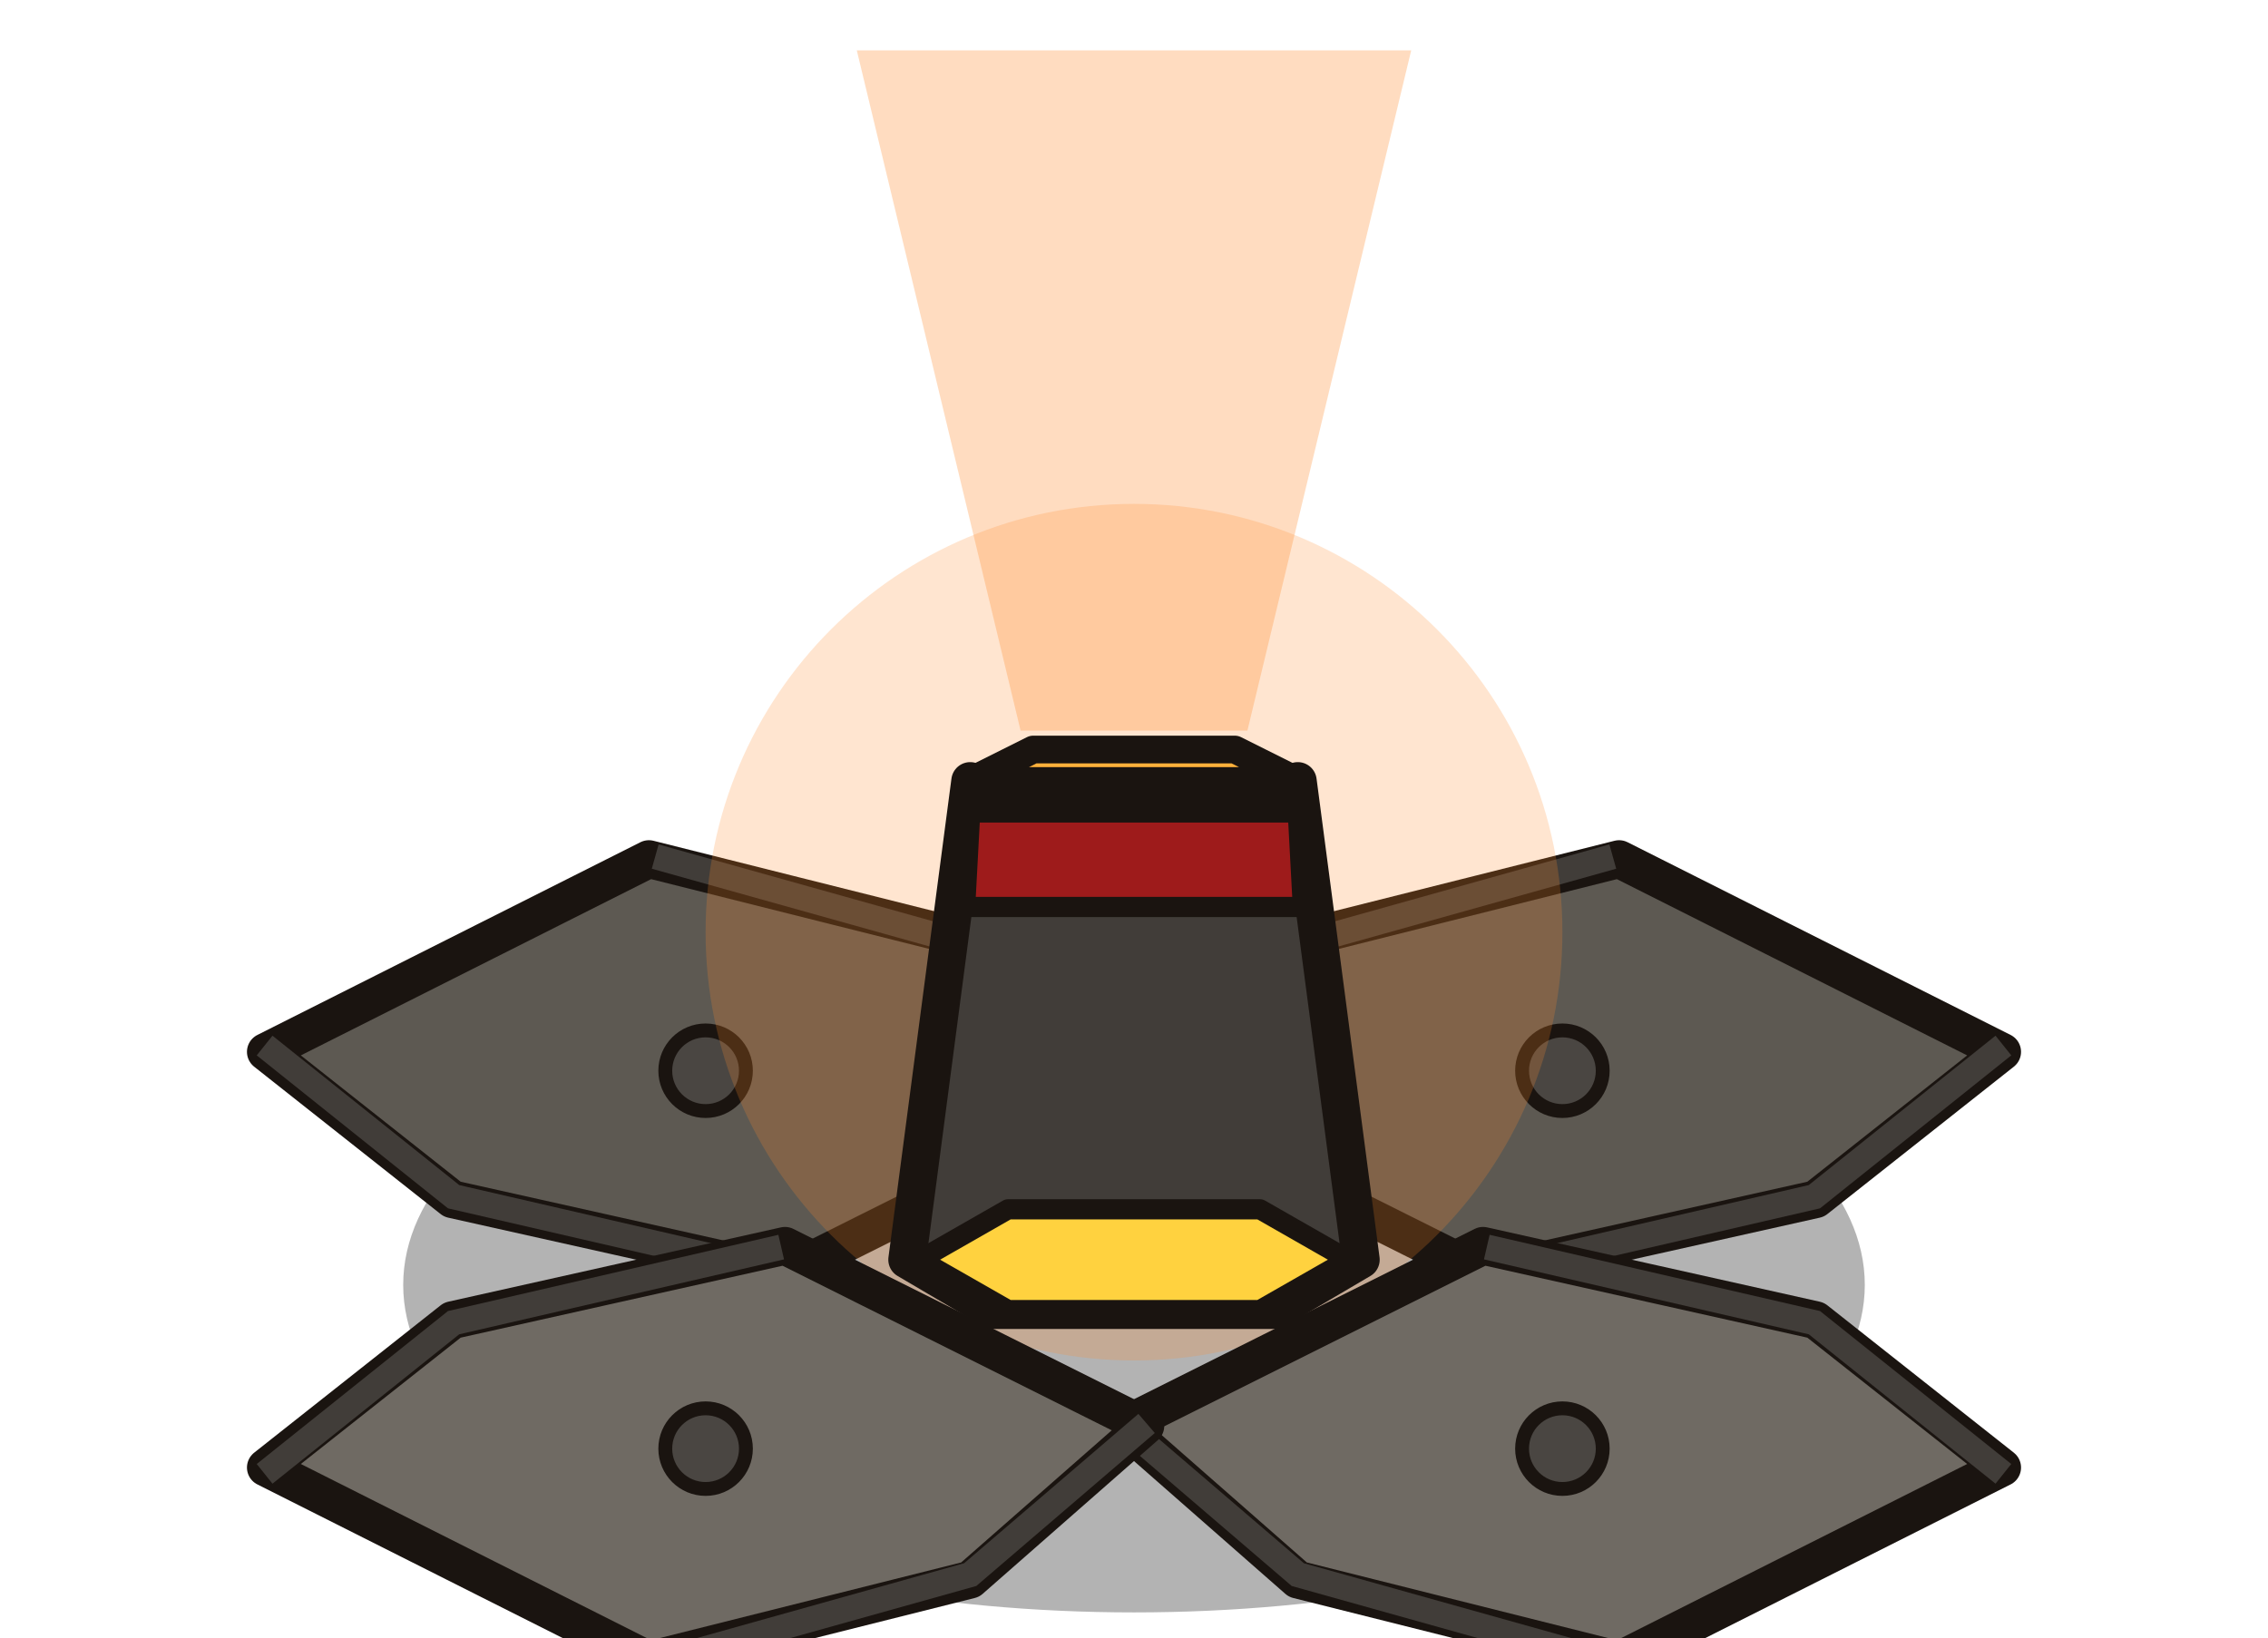
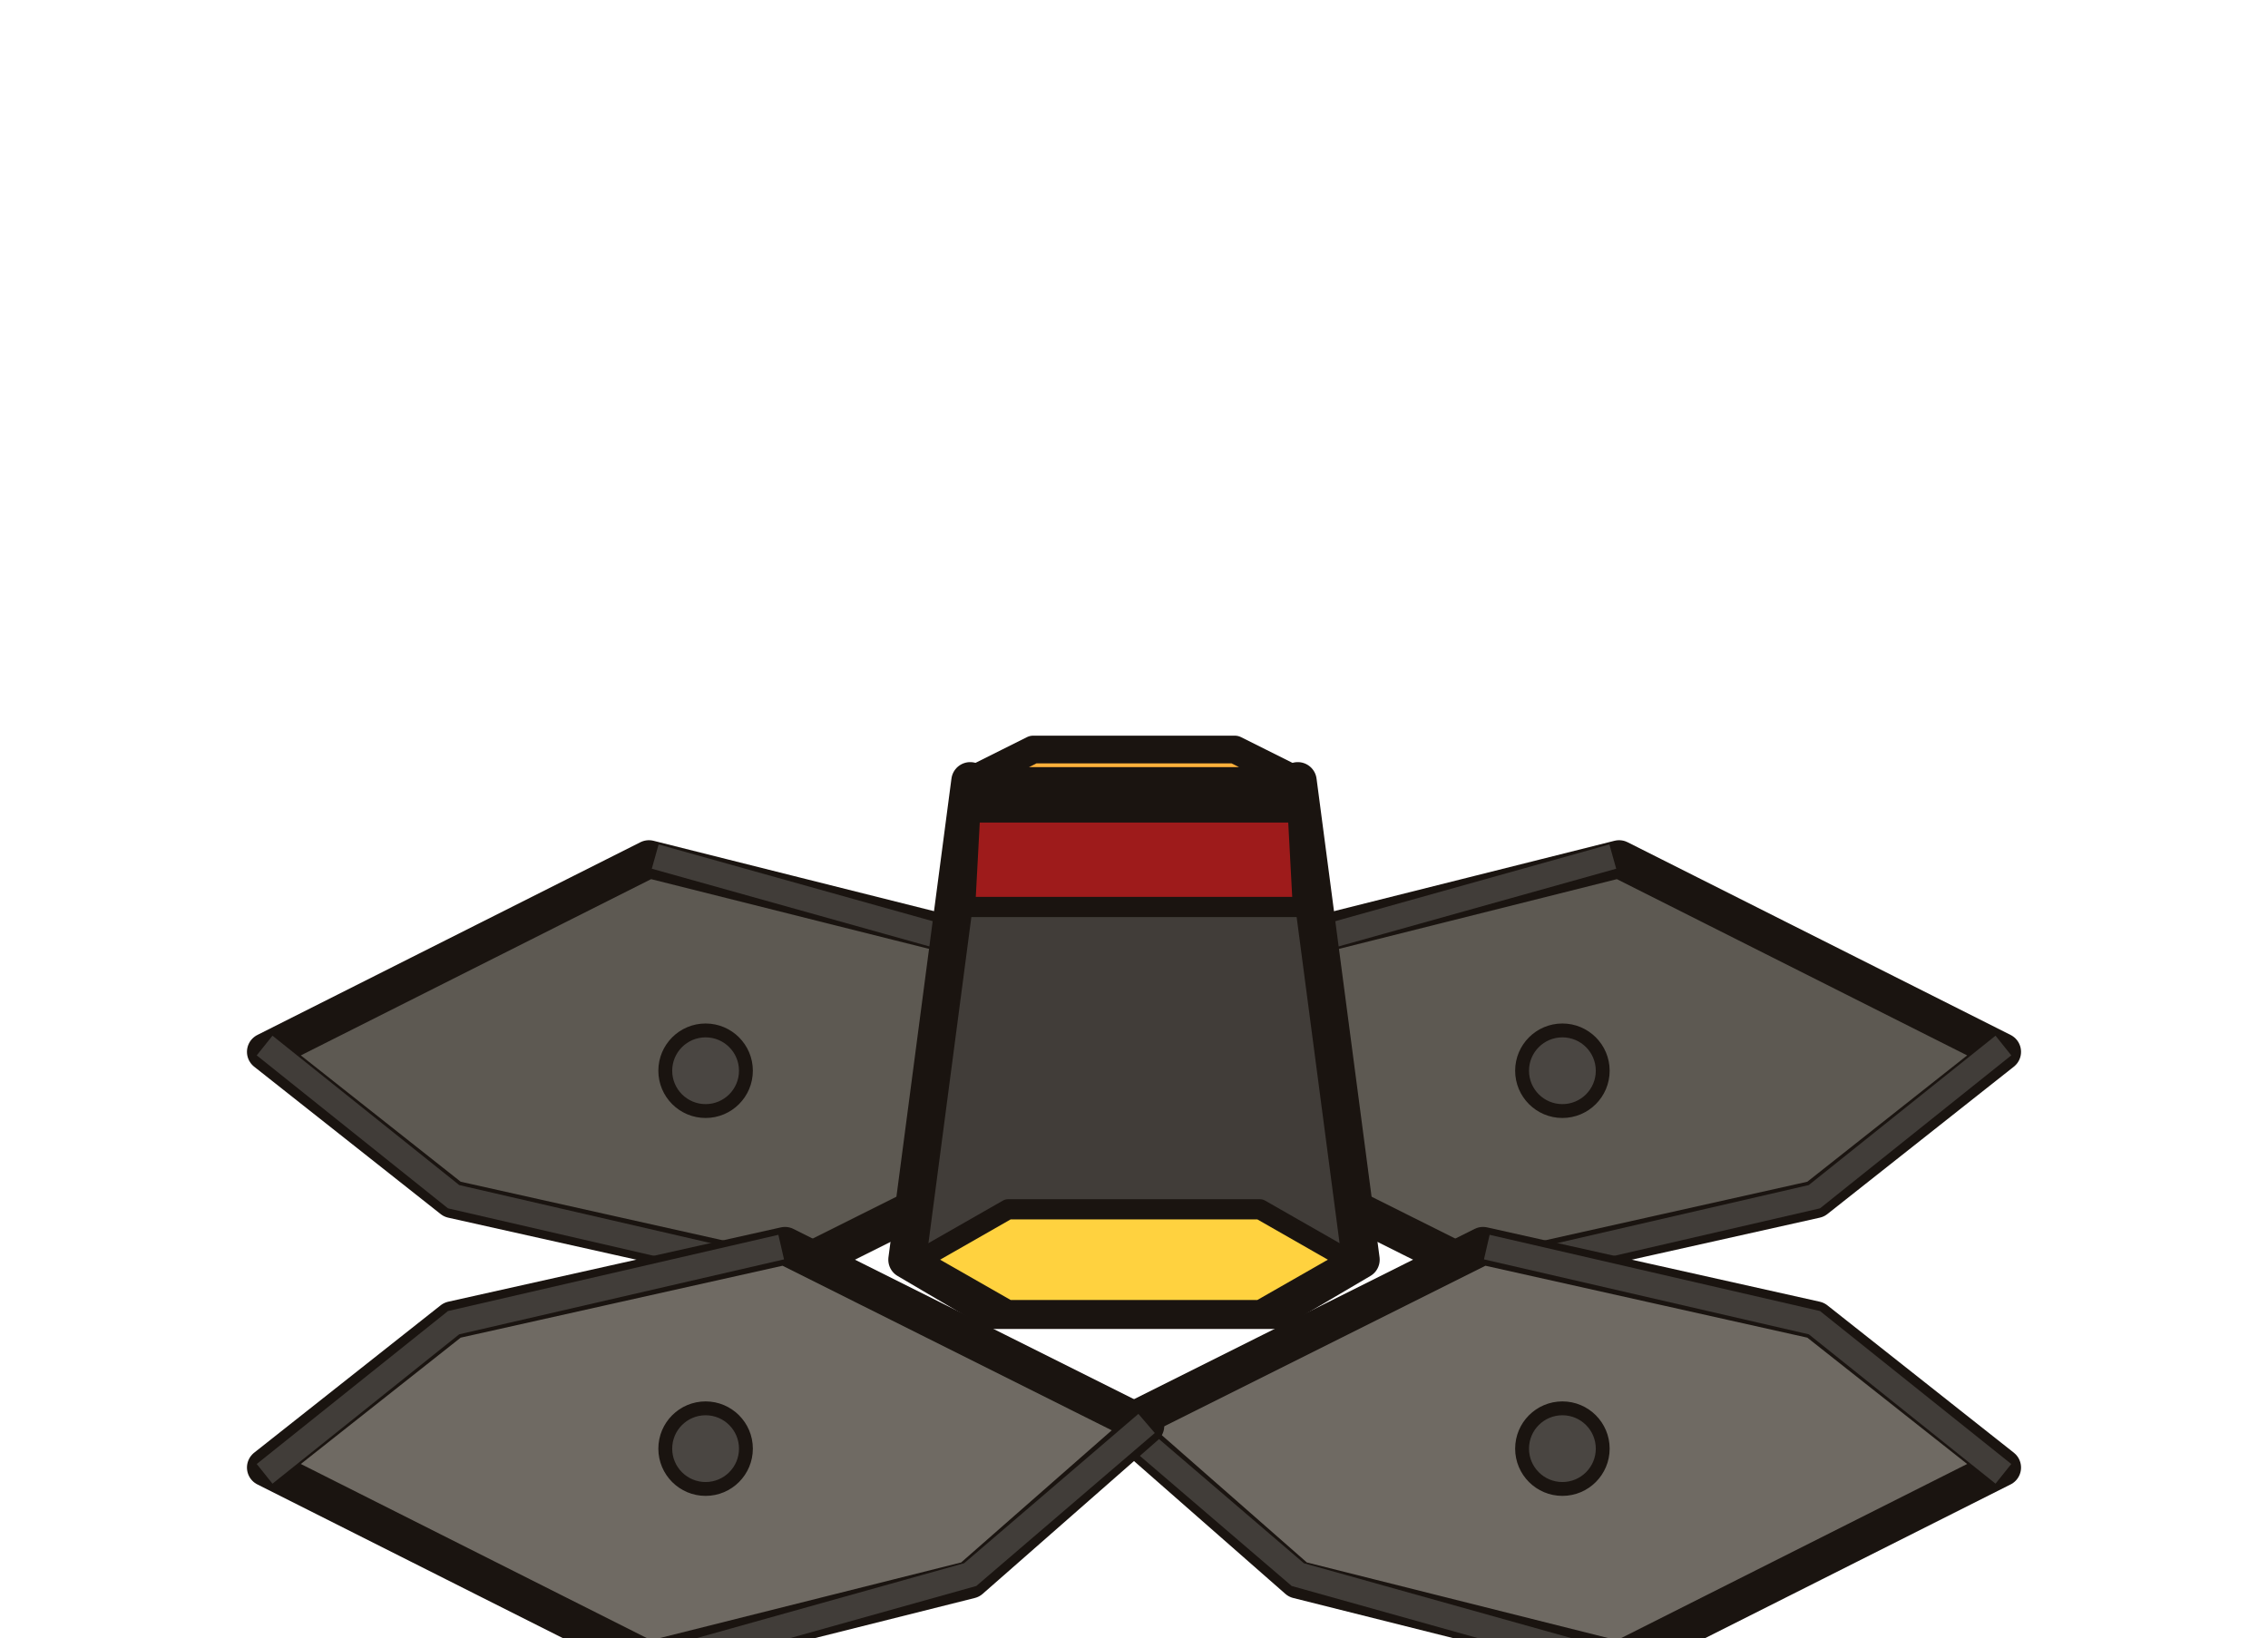
<svg xmlns="http://www.w3.org/2000/svg" viewBox="-90 -100 180 130" width="360" height="260">
  <style>.k3{stroke:#1a1410;stroke-width:3px;stroke-linejoin:round;stroke-linecap:round}.k2{stroke:#1a1410;stroke-width:2.2px;stroke-linejoin:round;stroke-linecap:round}.k15{stroke:#1a1410;stroke-width:1.6px;stroke-linejoin:round;stroke-linecap:round}.k1{stroke:#1a1410;stroke-width:1.1px;stroke-linejoin:round}</style>
  <defs>
    <pattern id="haz" width="8" height="8" patternUnits="userSpaceOnUse" patternTransform="rotate(-35)">
      <rect width="8" height="8" fill="#e8b93a" />
      <rect width="4" height="8" fill="#1a1410" />
    </pattern>
    <filter id="sil">
      <feColorMatrix type="matrix" values="0 0 0 0 0.11  0 0 0 0 0.08  0 0 0 0 0.06  0 0 0 1 0" />
    </filter>
    <g id="pod-a">
      <ellipse cx="0" cy="4" rx="36" ry="15" fill="rgba(0,0,0,.35)" stroke="none" />
      <path class="k3" d="M-32,0 L-19,-70 A19,8.55 0 0 0 19,-70 L32,0 A32,14.4 0 0 1 -32,0 Z" fill="#6f6a63" />
      <path d="M-32,0 L-19,-70" fill="none" stroke="#a8a195" stroke-width="6" />
      <path d="M-13,-2 L-8,-68" fill="none" stroke="#1a1410" stroke-width="2.5" />
      <path d="M13,-2 L8,-68" fill="none" stroke="#1a1410" stroke-width="2.5" />
      <path class="k1" d="M-29.5,-14 A29.5,13.275 0 0 0 29.5,-14 L29.5,-5 A29.5,13.275 0 0 1 -29.5,-5 Z" fill="url(#haz)" />
      <path class="k15" d="M-19.6,-64 A19.6,8.82 0 0 0 19.6,-64 L19.6,-58 A19.6,8.82 0 0 1 -19.6,-58 Z" fill="#9e1b1b" />
      <circle cx="-16.1" cy="-55.9" r="1.5" fill="#1a1410" stroke="none" />
      <circle cx="-10.8" cy="-53.7" r="1.5" fill="#1a1410" stroke="none" />
      <circle cx="-5.4" cy="-52.6" r="1.5" fill="#1a1410" stroke="none" />
      <circle cx="0.0" cy="-52.3" r="1.5" fill="#1a1410" stroke="none" />
      <circle cx="5.4" cy="-52.6" r="1.5" fill="#1a1410" stroke="none" />
      <circle cx="10.8" cy="-53.7" r="1.5" fill="#1a1410" stroke="none" />
      <circle cx="16.1" cy="-55.9" r="1.5" fill="#1a1410" stroke="none" />
      <circle cx="-24.6" cy="-13.8" r="1.5" fill="#1a1410" stroke="none" />
      <circle cx="-16.4" cy="-10.3" r="1.5" fill="#1a1410" stroke="none" />
      <circle cx="-8.2" cy="-8.7" r="1.5" fill="#1a1410" stroke="none" />
      <circle cx="0.0" cy="-8.3" r="1.5" fill="#1a1410" stroke="none" />
      <circle cx="8.2" cy="-8.7" r="1.5" fill="#1a1410" stroke="none" />
      <circle cx="16.4" cy="-10.3" r="1.5" fill="#1a1410" stroke="none" />
      <circle cx="24.6" cy="-13.8" r="1.5" fill="#1a1410" stroke="none" />
      <polygon class="k15" points="-9.0,-52.0 9.0,-52.0 9.0,-34.0 -9.0,-34.0" fill="#4a4642" />
      <circle class="k15" cx="0" cy="-43" r="5" fill="#d8c9a8" />
      <ellipse class="k2" cx="0" cy="-70" rx="19" ry="8.6" fill="#807a71" />
      <ellipse class="k15" cx="-11.4" cy="-68.632" rx="5" ry="2.6" fill="#413d39" />
      <ellipse class="k15" cx="0" cy="-70.0" rx="5" ry="2.6" fill="#413d39" />
      <ellipse class="k15" cx="11.4" cy="-68.632" rx="5" ry="2.6" fill="#413d39" />
      <ellipse class="k2" cx="0" cy="0" rx="32" ry="14.4" fill="#2e2b28" />
      <circle class="k1" cx="-16.5" cy="-4.3" r="2.6" fill="#ff9a2e" />
      <circle class="k1" cx="16.5" cy="-4.3" r="2.6" fill="#ff9a2e" />
    </g>
-     <g id="pod-b">
-       <ellipse cx="0" cy="4" rx="36" ry="15" fill="rgba(0,0,0,.35)" stroke="none" />
-       <polygon class="k3" points="-33.0,0.0 -20.5,6.0 20.5,6.0 33.0,0.0 20.0,-70.0 12.4,-66.5 -12.4,-66.5 -20.0,-70.0" fill="#6f6a63" />
-       <polygon class="k2" points="-33.0,0.0 -20.0,-70.0 -12.4,-66.5 -20.5,4.0" fill="#a8a195" />
-       <polygon class="k2" points="20.5,4.0 12.4,-66.5 20.0,-70.0 33.0,0.0" fill="#413d39" />
-       <path d="M-20.5,4 L-12.4,-66.5 M20.5,4 L12.4,-66.5" fill="none" stroke="#1a1410" stroke-width="2.5" />
-       <polygon class="k1" points="-21.0,-12.0 21.0,-12.0 12.8,-22.0 -12.8,-22.0" fill="url(#haz)" />
-       <polygon class="k15" points="-12.4,-66.5 12.4,-66.5 12.8,-58.0 -12.8,-58.0" fill="#9e1b1b" />
-       <polygon class="k15" points="-8.0,-52.0 8.0,-52.0 8.0,-36.0 -8.0,-36.0" fill="#4a4642" />
-       <polygon class="k15" points="0.0,-49.0 5.0,-44.0 0.0,-39.0 -5.0,-44.0" fill="#d8c9a8" />
-       <polygon class="k2" points="-20.0,-70.0 20.0,-70.0 12.4,-73.5 -12.4,-73.5" fill="#807a71" />
-       <ellipse class="k15" cx="-10.8" cy="-69.704" rx="5" ry="2.6" fill="#413d39" />
-       <ellipse class="k15" cx="0" cy="-71.0" rx="5" ry="2.6" fill="#413d39" />
-       <ellipse class="k15" cx="10.8" cy="-69.704" rx="5" ry="2.6" fill="#413d39" />
-       <circle cx="-17" cy="-8" r="1.5" fill="#1a1410" stroke="none" />
-       <circle cx="-15" cy="-26" r="1.5" fill="#1a1410" stroke="none" />
-       <circle cx="-14" cy="-44" r="1.5" fill="#1a1410" stroke="none" />
-       <circle cx="17" cy="-8" r="1.5" fill="#1a1410" stroke="none" />
-       <circle cx="15" cy="-26" r="1.5" fill="#1a1410" stroke="none" />
-       <circle cx="14" cy="-44" r="1.5" fill="#1a1410" stroke="none" />
-       <circle class="k1" cx="-17.1" cy="-2.3" r="2.6" fill="#ff9a2e" />
-       <circle class="k1" cx="17.1" cy="-2.3" r="2.6" fill="#ff9a2e" />
-     </g>
    <g id="pod-c">
      <ellipse cx="0" cy="4" rx="38" ry="16" fill="rgba(0,0,0,.35)" stroke="none" />
      <path class="k3" d="M-31,0 L-18,-70 A18,8.1 0 0 0 18,-70 L31,0 A31,13.95 0 0 1 -31,0 Z" fill="#6f6a63" />
      <path class="k1" d="M-28.6,-16 A28.6,12.87 0 0 0 28.6,-16 L28.6,-6 A28.6,12.87 0 0 1 -28.6,-6 Z" fill="url(#haz)" />
      <polygon class="k2" points="-31.0,2.0 -18.0,-70.0 -13.0,-70.0 -25.0,2.0" fill="#8b857c" />
      <polygon class="k2" points="-15.0,2.0 -8.5,-70.0 -3.5,-70.0 -9.0,2.0" fill="#8b857c" />
      <polygon class="k2" points="1.0,2.0 1.0,-70.0 6.0,-70.0 7.0,2.0" fill="#8b857c" />
      <polygon class="k2" points="17.0,2.0 10.5,-70.0 15.5,-70.0 23.0,2.0" fill="#8b857c" />
      <path d="M-28,-6 L-16,-64" fill="none" stroke="#413d39" stroke-width="1.6" />
      <path d="M-12,-6 L-6,-64" fill="none" stroke="#413d39" stroke-width="1.6" />
      <path d="M4,-6 L4,-64" fill="none" stroke="#413d39" stroke-width="1.6" />
      <path d="M20,-6 L13,-64" fill="none" stroke="#413d39" stroke-width="1.6" />
      <path class="k15" d="M-18.4,-66 A18.4,8.28 0 0 0 18.4,-66 L18.4,-61 A18.4,8.28 0 0 1 -18.4,-61 Z" fill="#9e1b1b" />
      <path d="M-34,-8 L-24,-24 M34,-8 L24,-24" fill="none" stroke="#1a1410" stroke-width="7" />
      <path d="M-34,-8 L-24,-24 M34,-8 L24,-24" fill="none" stroke="#a8a195" stroke-width="3.5" />
      <ellipse class="k15" cx="-34" cy="-6" rx="5" ry="2.6" fill="#413d39" />
      <ellipse class="k15" cx="34" cy="-6" rx="5" ry="2.6" fill="#413d39" />
      <ellipse class="k2" cx="0" cy="-70" rx="18" ry="8.1" fill="#807a71" />
      <ellipse class="k15" cx="-10.8" cy="-68.704" rx="5" ry="2.6" fill="#413d39" />
      <ellipse class="k15" cx="0" cy="-70.0" rx="5" ry="2.6" fill="#413d39" />
      <ellipse class="k15" cx="10.8" cy="-68.704" rx="5" ry="2.6" fill="#413d39" />
      <ellipse class="k2" cx="0" cy="2" rx="31" ry="14" fill="#2e2b28" />
      <circle class="k1" cx="-16.0" cy="-6.4" r="2.6" fill="#ff9a2e" />
      <circle class="k1" cx="16.0" cy="-6.4" r="2.6" fill="#ff9a2e" />
    </g>
-     <g id="pod-open">
-       <ellipse cx="0" cy="2" rx="58" ry="26" fill="rgba(0,0,0,.3)" stroke="none" />
+     <g id="pod-shell">
+       <polygon class="k3" points="-33.0,0.0 -20.5,6.0 20.5,6.0 33.0,0.0 20.0,-70.0 12.4,-66.5 -12.4,-66.5 -20.0,-70.0" fill="#6f6a63" />
+       <polygon class="k2" points="-33.0,0.0 -20.0,-70.0 -12.4,-66.5 -20.5,4.0" fill="#a8a195" />
+       <polygon class="k2" points="20.5,4.0 12.4,-66.5 20.0,-70.0 33.0,0.0" fill="#413d39" />
+       <path d="M-20.5,4 L-12.4,-66.5 M20.5,4 L12.4,-66.5" fill="none" stroke="#1a1410" stroke-width="2.5" />
+       <polygon class="k1" points="-21.0,-12.0 21.0,-12.0 12.8,-22.0 -12.8,-22.0" fill="url(#haz)" />
+       <polygon class="k15" points="-12.4,-66.5 12.4,-66.5 12.8,-58.0 -12.8,-58.0" fill="#9e1b1b" />
+       <polygon class="k15" points="-8.0,-52.0 8.0,-52.0 8.0,-36.0 -8.0,-36.0" fill="#4a4642" />
+       <polygon class="k15" points="0.0,-49.0 5.0,-44.0 0.0,-39.0 -5.0,-44.0" fill="#d8c9a8" />
+       <polygon class="k2" points="-20.0,-70.0 20.0,-70.0 12.4,-73.5 -12.4,-73.5" fill="#807a71" />
+       <ellipse class="k15" cx="-10.8" cy="-69.704" rx="5" ry="2.6" fill="#413d39" />
+       <ellipse class="k15" cx="0" cy="-71.0" rx="5" ry="2.6" fill="#413d39" />
+       <ellipse class="k15" cx="10.8" cy="-69.704" rx="5" ry="2.6" fill="#413d39" />
+       <circle cx="-17" cy="-8" r="1.5" fill="#1a1410" stroke="none" />
+       <circle cx="-15" cy="-26" r="1.5" fill="#1a1410" stroke="none" />
+       <circle cx="-14" cy="-44" r="1.5" fill="#1a1410" stroke="none" />
+       <circle cx="17" cy="-8" r="1.5" fill="#1a1410" stroke="none" />
+       <circle cx="15" cy="-26" r="1.5" fill="#1a1410" stroke="none" />
+       <circle cx="14" cy="-44" r="1.5" fill="#1a1410" stroke="none" />
+       <circle class="k1" cx="-17.1" cy="-2.3" r="2.6" fill="#ff9a2e" />
+       <circle class="k1" cx="17.1" cy="-2.3" r="2.6" fill="#ff9a2e" />
+     </g>
+     <g id="pod-petal-bl">
      <polygon class="k3" points="-27.7,1.1 0.9,-13.2 -13.0,-25.4 -38.5,-31.8 -68.9,-16.5 -54.1,-4.8" fill="#5d5952" />
      <path d="M-28,1 L-54,-5 L-69,-17 M1,-13 L-13,-25 L-38,-32" fill="none" stroke="#413d39" stroke-width="2" />
      <circle class="k1" cx="-34" cy="-15" r="3.2" fill="#4a4642" />
+     </g>
+     <g id="pod-petal-br">
      <polygon class="k3" points="27.7,1.1 -0.9,-13.2 13.0,-25.4 38.5,-31.8 68.9,-16.5 54.1,-4.8" fill="#5d5952" />
      <path d="M28,1 L54,-5 L69,-17 M-1,-13 L13,-25 L38,-32" fill="none" stroke="#413d39" stroke-width="2" />
      <circle class="k1" cx="34" cy="-15" r="3.2" fill="#4a4642" />
-       <circle cx="0" cy="-26" r="34" fill="#ff8a2a" opacity=".22" />
+     </g>
+     <g id="pod-core">
      <polygon class="k3" points="-18.0,0.0 -11.2,4.0 11.2,4.0 18.0,0.0 13.0,-38.0 8.1,-35.5 -8.1,-35.5 -13.0,-38.0" fill="#413d39" />
      <polygon class="k15" points="-13.0,-35.5 13.0,-35.5 13.4,-28.0 -13.4,-28.0" fill="#9e1b1b" />
      <polygon class="k2" points="-13.0,-38.0 13.0,-38.0 8.0,-40.5 -8.0,-40.5" fill="#ffb13b" />
-       <polygon points="-9.0,-42.0 9.0,-42.0 22.0,-96.0 -22.0,-96.0" fill="#ff8a2a" opacity=".3" />
+       <polygon class="k15" points="-17.0,0.0 -10.0,4.0 10.0,4.0 17.0,0.0 10.0,-4.0 -10.0,-4.0" fill="#ffd23f" />
+     </g>
+     <g id="pod-petal-fr">
      <polygon class="k3" points="-0.9,13.2 27.7,-1.1 54.1,4.8 68.9,16.5 38.5,31.8 13.0,25.4" fill="#6f6a63" />
      <path d="M-1,13 L13,25 L38,32 M28,-1 L54,5 L69,17" fill="none" stroke="#413d39" stroke-width="2" />
      <circle class="k1" cx="34" cy="15" r="3.2" fill="#4a4642" />
+     </g>
+     <g id="pod-petal-fl">
      <polygon class="k3" points="0.9,13.2 -27.7,-1.1 -54.1,4.8 -68.9,16.5 -38.5,31.8 -13.0,25.4" fill="#6f6a63" />
      <path d="M1,13 L-13,25 L-38,32 M-28,-1 L-54,5 L-69,17" fill="none" stroke="#413d39" stroke-width="2" />
      <circle class="k1" cx="-34" cy="15" r="3.2" fill="#4a4642" />
-       <polygon class="k15" points="-17.0,0.0 -10.0,4.0 10.0,4.0 17.0,0.0 10.0,-4.0 -10.0,-4.0" fill="#ffd23f" />
+     </g>
+     <g id="pod-b">
+       <use href="#pod-shell" />
+     </g>
+     <g id="pod-open">
+       <use href="#pod-petal-bl" />
+       <use href="#pod-petal-br" />
+       <use href="#pod-core" />
+       <use href="#pod-petal-fr" />
+       <use href="#pod-petal-fl" />
    </g>
  </defs>
  <use href="#pod-open" />
</svg>
